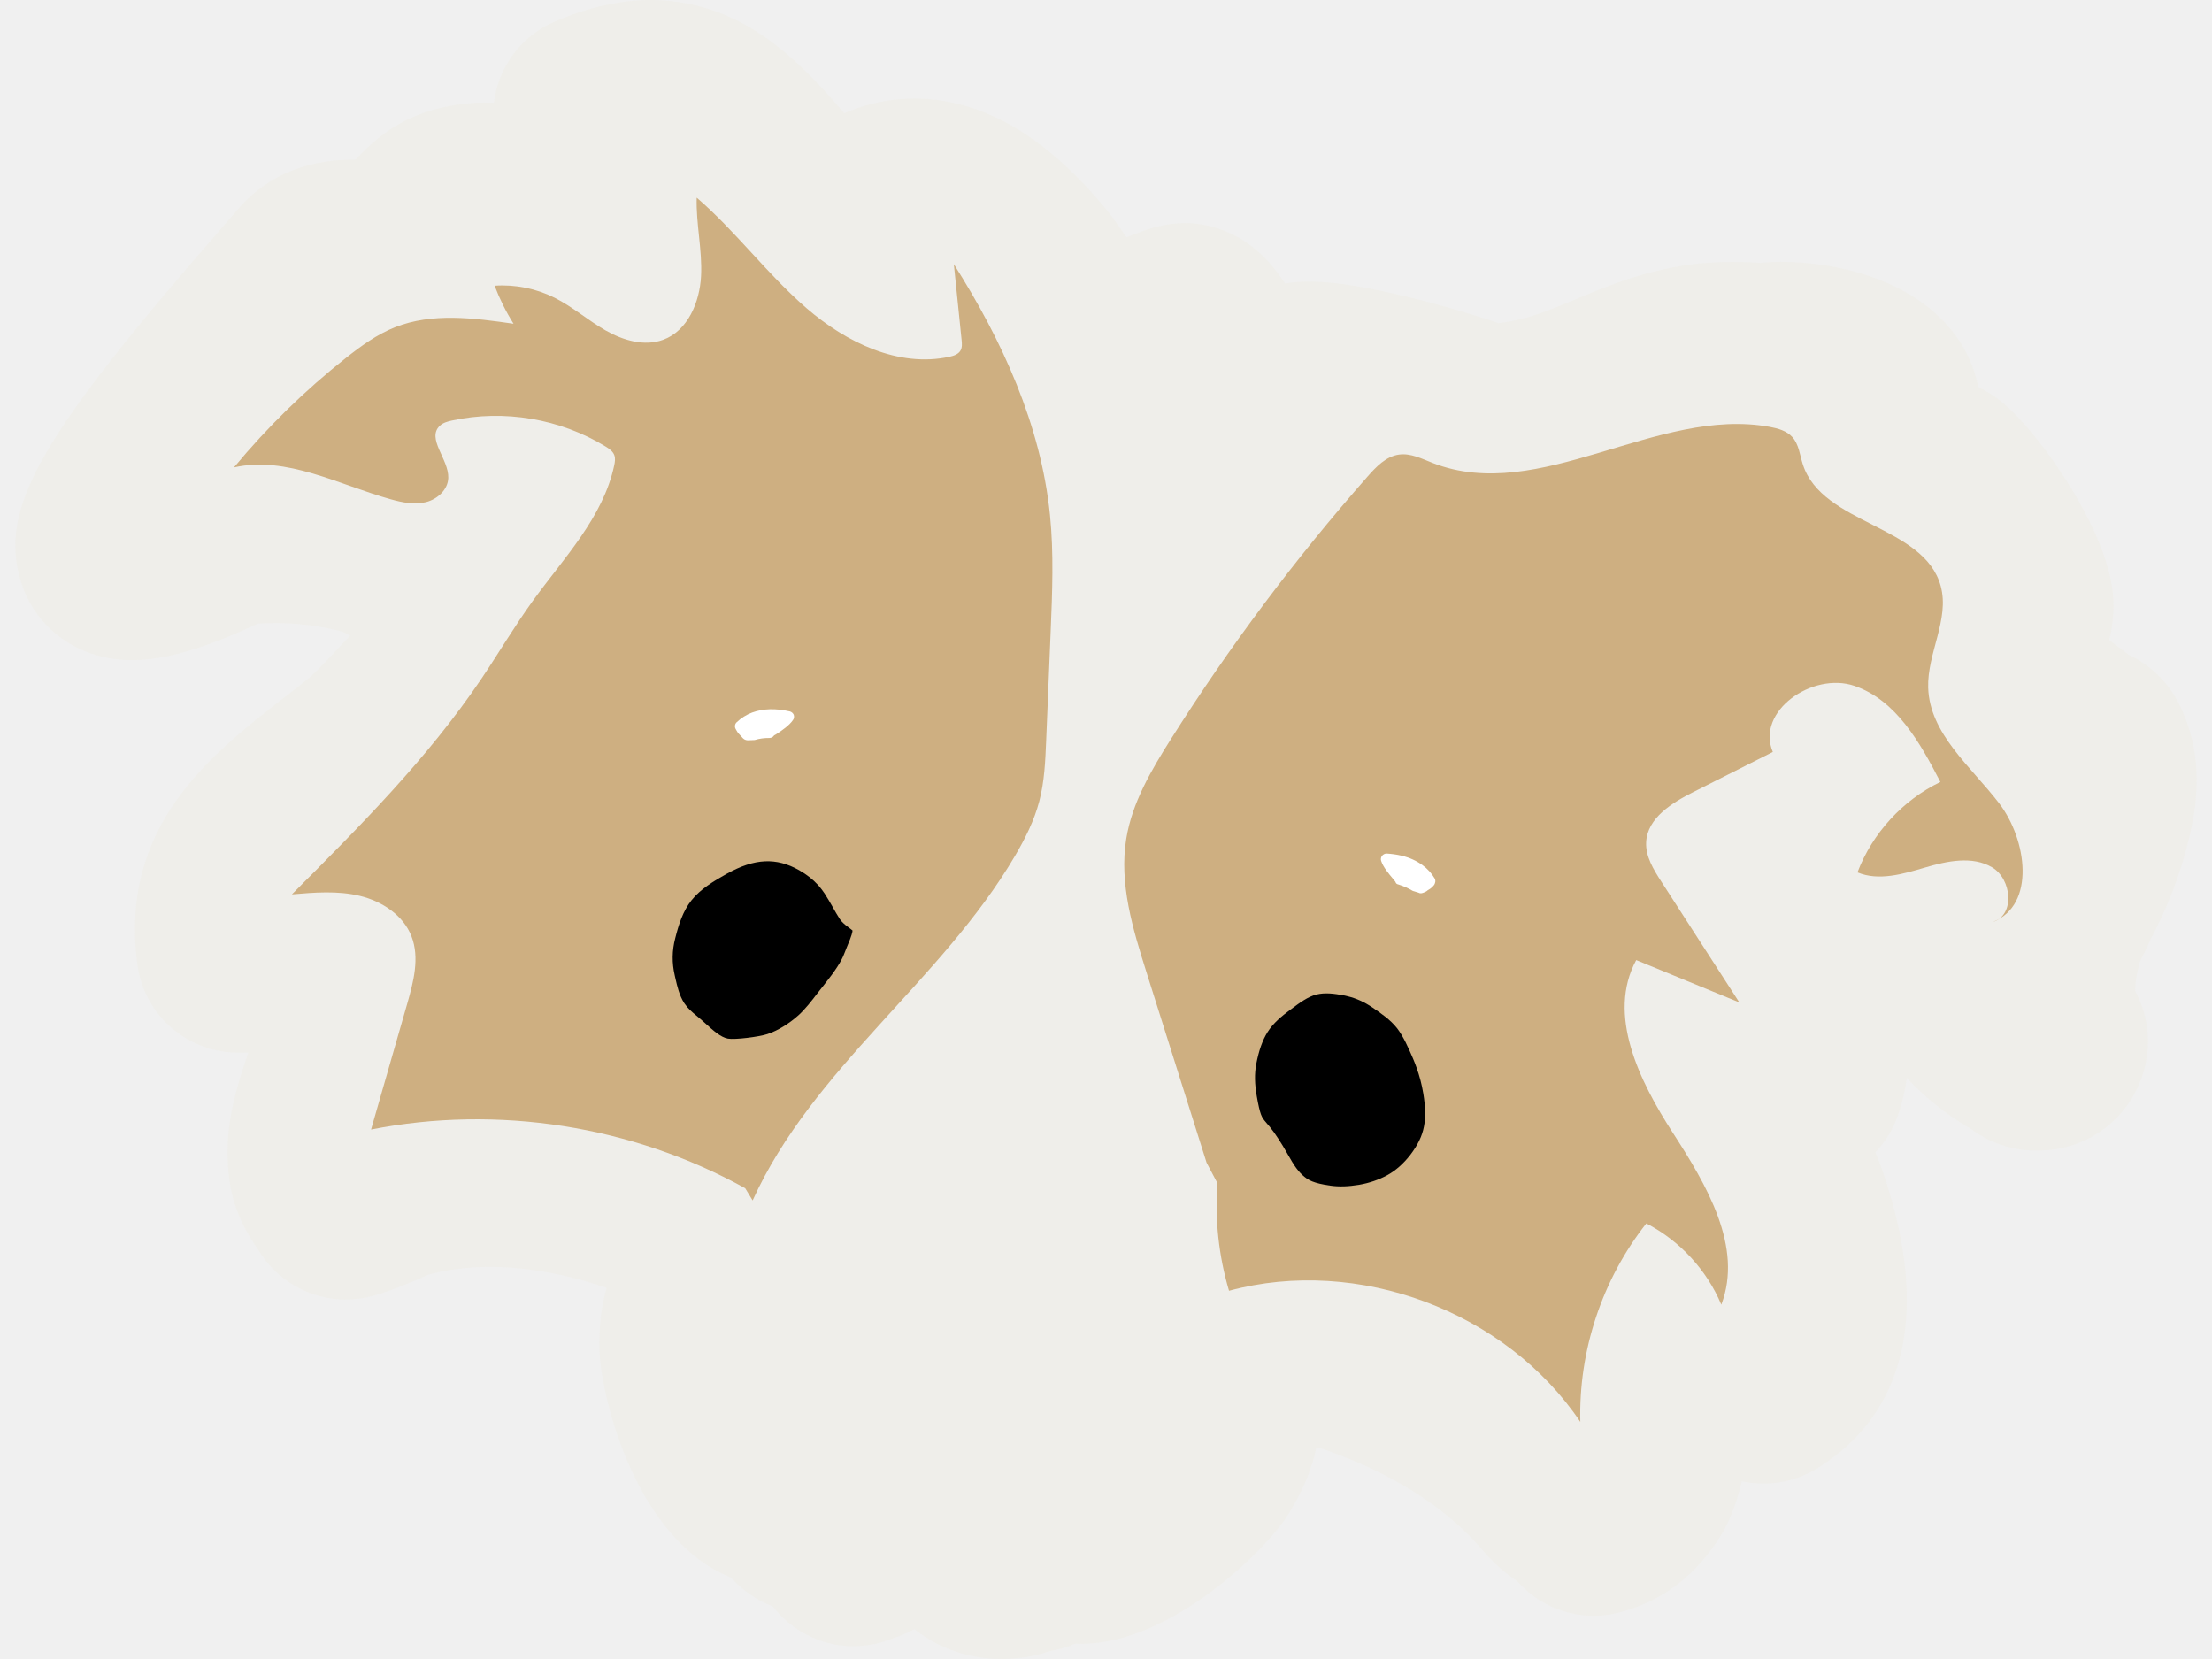
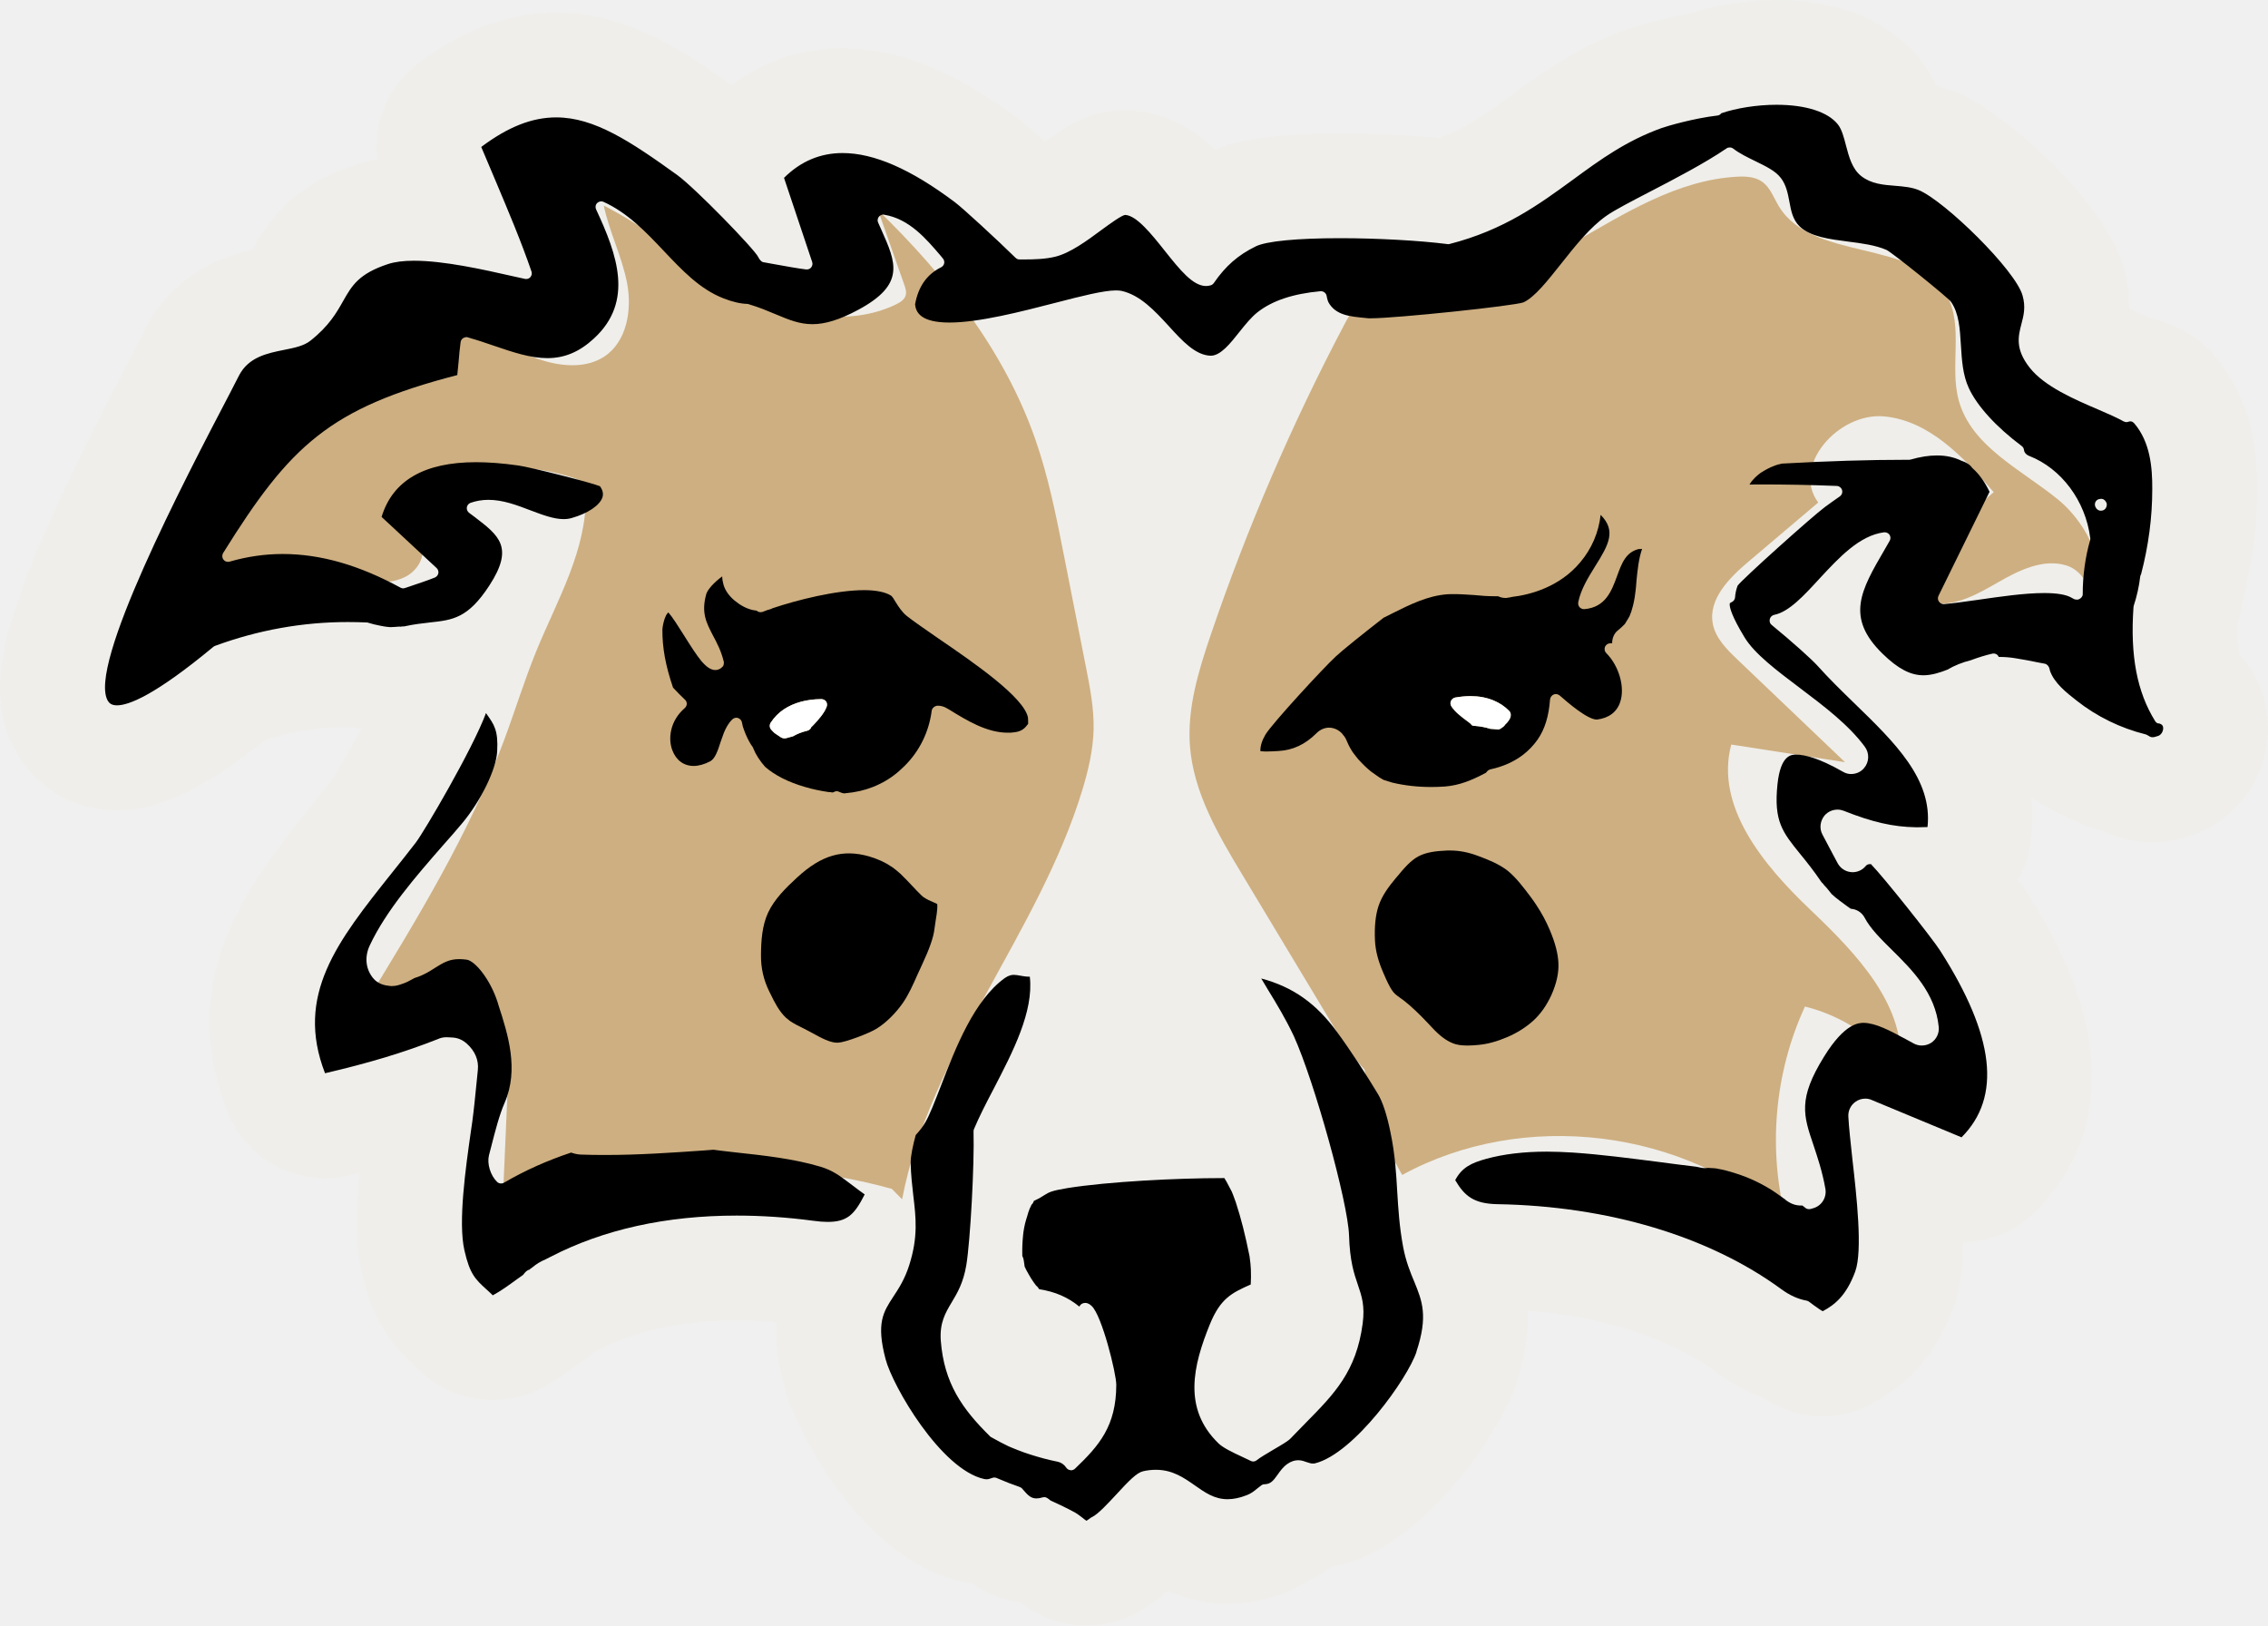
- <svg xmlns="http://www.w3.org/2000/svg" width="32" height="24" viewBox="0 0 601.516 457.466">
-   <g>
-     <path d="M584.54,273.268c-.007-2.491.585-5.447,1.316-8.137,1.065-1.967,2.025-3.966,2.872-5.978,4.759-8.903,8.334-18.249,10.597-27.664,2.282-9.292,4.478-23.299-2.781-37.574-.126-.248-.258-.497-.392-.744-3.045-5.564-7.747-9.961-13.335-12.594-.992-.765-2.011-1.53-3.048-2.303-.662-.496-1.496-1.118-2.368-1.785.789-3.129,1.297-6.803,1.133-11-.624-18.714-21.544-47.954-31.969-55.595-1.806-1.298-3.601-2.351-5.31-3.219-.478-2.447-1.245-5.097-2.489-7.808-5.445-11.897-17.381-20.597-33.61-24.499-7.925-1.905-16.62-2.592-23.915-1.894-7.606-.505-14.611-.082-16.834.156-14.21,1.538-25.258,6.176-34.26,9.95-7.818,3.251-13.8,5.735-21.217,6.508-7.602-2.59-16.83-5.258-25.352-7.308-19.187-4.614-27.792-4.597-33.446-3.579-4.175-6.5-10.161-12.782-19.582-15.539-.438-.13-.878-.246-1.32-.353-.284-.068-.568-.133-.855-.191-8.732-1.812-15.761.79-21.969,3.335-2.239-3.285-4.34-6.238-5.627-7.773-13.37-16.142-26.805-25.655-41.076-29.087-10.599-2.549-21.223-1.633-31.113,2.622-10.016-11.602-22.487-25.291-40.991-29.74-12.293-2.956-25.024-1.48-38.919,4.51-9.326,4.019-15.543,12.656-16.704,22.361-2.041-.115-4.037-.096-6.015.057-16.621,1.37-25.175,8.211-32.092,15.56-.019.02-.038.04-.055.061-7.682-.06-21.555,1.18-32.34,13.572l-3.328,3.86C6.332,120.796-4.768,140.237,1.636,160.657c3.265,10.221,11.565,17.854,22.205,20.412,10.947,2.632,23.665-.03,43.059-9.116,7.449-.467,14.836.168,22.018,1.895.375.09.749.184,1.124.277.67.333,1.363.661,2.093.988.058.027.165.073.23.103-4.478,4.904-9.071,9.663-11.023,11.469-2.453,1.977-4.919,3.895-7.381,5.8-20.242,15.779-45.436,35.417-40.284,73.551,1.574,11.637,10.163,20.804,21.169,23.45,2.038.49,4.16.758,6.337.772,1.039.011,2.064.012,3.075.012-3.344,9.528-5.65,18.318-5.718,26.386-.144,12.671,2.967,19.874,8.033,27.385.07.101.139.202.21.303.154.223.323.453.489.718,3.999,6.422,10.322,10.819,17.363,12.512,4.351,1.046,8.978,1.06,13.501-.118,4.315-1.126,8.128-2.716,10.642-3.766l1.959-.793c.743-.302,1.471-.633,2.185-.995.345-.142.688-.291,1.027-.445.446-.103.898-.209,1.354-.324,10.995-2.687,23.616-2.353,37.514.989,3.381.813,6.809,1.858,10.242,3.003-1.364,4.676-2.13,10.191-1.985,16.907.226,11.787,9.026,49.917,33.964,61.95.579.28,1.245.57,1.841.808.13.052.269.107.419.164,3.262,3.615,7.125,6.296,11.561,8.016.668.828,1.654,1.988,2.918,3.199,3.639,3.488,8.076,5.861,12.812,7,4.654,1.119,9.598,1.044,14.353-.338.752-.22,1.639-.522,2.511-.854,2.289-.714,4.432-1.659,6.458-2.721,3.641,2.842,8.446,5.616,14.647,7.108,4.957,1.192,10.211,1.416,15.535.677,2.786-.377,5.183-1.033,7.194-1.747,2.389-.391,4.727-1.076,7.011-2.058.753.044,1.509.057,2.268.04,24.403-.404,50.316-25.773,56.498-35.773,4.317-6.919,6.622-13.022,7.735-18.508,19.343,6.273,35.367,16.172,45.659,28.312,2.878,3.41,6.085,6.292,9.579,8.621.52.561,1.063,1.109,1.616,1.649l.386-.392c.021.009.039.02.059.032l-.396.407c3.664,3.567,8.163,5.998,12.973,7.155,4.397,1.057,9.056,1.05,13.577-.124,11.356-2.952,20.243-9.447,27.155-19.834,2.996-4.491,5.056-9.671,6.691-16.382,6.938,1.524,14.352.389,20.65-3.477,17.499-10.742,34.817-33.805,17.97-82.607-.367-1.079-1.002-2.675-1.813-4.59,2.63-2.753,4.73-6.083,6.086-9.866,1.302-3.634,2.135-7.185,2.577-10.643,5.168,5.513,11.192,10.284,17.685,14.022,3.22,2.439,6.955,4.208,10.965,5.172,3.029.728,6.092.977,9.312.75,13.173-.629,24.543-9.912,27.711-23.085,1.765-7.34.67-14.683-2.703-20.846Z" fill="#efeeea" />
-     <path d="M203.316,331.018c16.497-36.386,52.125-60.58,72.36-95.028,2.78-4.733,5.276-9.689,6.673-14.998,1.439-5.467,1.679-11.167,1.912-16.815.415-10.066.829-20.132,1.244-30.198.44-10.675.878-21.394-.199-32.024-2.511-24.772-13.175-48.083-26.508-69.112.715,6.974,1.429,13.947,2.144,20.921.101.984.186,2.043-.31,2.898-.611,1.053-1.904,1.467-3.094,1.724-14.029,3.034-28.44-3.987-39.308-13.362-10.868-9.375-19.459-21.158-30.335-30.523-.215,7.22,1.565,14.401,1.202,21.615s-3.662,15.075-10.438,17.576c-5.213,1.924-11.104.162-15.925-2.6s-9.057-6.499-14.025-8.989c-5.088-2.55-10.864-3.709-16.542-3.319,1.388,3.657,3.14,7.176,5.22,10.489-10.922-1.582-22.438-3.102-32.696.968-4.963,1.97-9.342,5.153-13.531,8.465-11.308,8.942-21.672,19.075-30.866,30.179,14.548-3.263,28.897,4.792,43.258,8.799,3.145.877,6.482,1.565,9.652.783s6.096-3.427,6.193-6.69c.153-5.148-6.086-10.853-2.334-14.381.899-.845,2.154-1.177,3.359-1.439,14.335-3.121,29.839-.496,42.348,7.17.981.601,2.005,1.305,2.404,2.384.33.893.171,1.885-.027,2.816-3.058,14.366-13.907,25.53-22.504,37.438-5.002,6.929-9.339,14.312-14.115,21.399-14.771,21.917-33.578,40.761-52.26,59.455,6.251-.532,12.631-1.056,18.731.414,6.099,1.47,11.98,5.305,14.249,11.155,2.294,5.913.558,12.539-1.194,18.635-3.318,11.547-6.636,23.093-9.954,34.64,34.86-6.892,72.095-1.048,103.169,16.19" fill="#ceaf81" />
-     <path d="M328.491,320.599c-5.523-17.494-11.046-34.987-16.568-52.481-3.778-11.967-7.601-24.478-5.577-36.862,1.624-9.936,6.882-18.861,12.261-27.371,16.136-25.53,34.293-49.781,54.247-72.453,2.406-2.734,5.159-5.621,8.77-6.091,3.19-.415,6.248,1.165,9.245,2.333,29.51,11.497,61.81-15.697,92.956-9.958,2.26.416,4.624,1.084,6.17,2.785,1.844,2.027,2.083,4.988,2.927,7.595,5.369,16.591,33.483,16.702,38.015,33.541,2.468,9.171-3.767,18.515-3.465,28.007.405,12.693,11.794,21.74,19.527,31.812,7.734,10.073,10.165,28.046-1.632,32.747,6.08-1.838,5.191-11.831-.284-15.049-5.476-3.218-12.407-1.723-18.5.071s-12.749,3.778-18.612,1.334c4.103-10.798,12.461-19.912,22.863-24.933-5.576-10.822-12.203-22.585-23.728-26.507-11.525-3.922-27.24,7.036-22.473,18.238-7.3,3.679-14.6,7.358-21.9,11.037-5.937,2.992-12.686,7.163-13.029,13.803-.204,3.942,2.021,7.552,4.161,10.868,7.176,11.116,14.353,22.232,21.529,33.348-9.476-3.891-18.953-7.782-28.429-11.673-8.146,15.008.829,33.283,10.098,47.625,9.269,14.342,19.442,31.431,13.367,47.391-4.009-9.563-11.462-17.639-20.673-22.401-12.161,15.395-18.722,35.118-18.206,54.73-20.522-30.536-61.358-45.779-96.869-36.158-2.847-9.593-3.938-19.705-3.203-29.685" fill="#ceaf81" />
-     <path d="M388.435,310.621c-.501,2.653-1.714,5.134-3.787,7.862-1.881,2.406-4.005,4.301-6.346,5.577-2.313,1.255-4.928,2.155-7.741,2.639-2.977.501-5.579.583-7.963.236-1.127-.158-2.091-.333-2.955-.541-1.534-.369-2.64-.804-3.522-1.413-1.684-1.169-3.067-2.832-4.585-5.545-1.239-2.166-2.569-4.523-4.443-7.182-.855-1.196-1.534-1.982-2.073-2.593-.783-.924-1.16-1.354-1.546-2.409-.356-.991-.704-2.49-1.118-4.853-.615-3.431-.678-6.305-.158-9.037.696-3.653,1.699-6.497,3.077-8.712,1.598-2.559,3.951-4.455,6.237-6.17l.358-.253c2.23-1.671,4.516-3.385,6.925-3.995,2.331-.571,4.8-.289,7.791.289l.799.192c2.376.571,4.622,1.592,6.881,3.126,2.317,1.576,4.89,3.327,6.764,5.702,1.772,2.322,3.099,5.358,4.374,8.325.397.916.689,1.694.961,2.467.842,2.297,1.472,4.712,1.882,7.188.615,3.714.672,6.614.188,9.101Z" fill="#000" />
-     <path d="M215.944,279.968c-2.615,2.342-5.747,4.249-8.553,5.175-2.198.748-8.989,1.614-10.894,1.256-1.997-.369-4.104-2.29-6.164-4.159-.556-.524-1.172-1.024-1.766-1.544-1.148-.953-2.233-1.837-3.102-2.794l-.155-.171c-.288-.362-.576-.724-.841-1.106-1.395-2.162-1.967-4.758-2.446-6.847l-.185-.829c-.796-3.422-.766-6.782.138-10.251.922-3.672,2.113-7.494,4.51-10.479,2.47-3.083,6.095-5.25,9.61-7.225,4.008-2.235,7.385-3.337,10.61-3.49,3.187-.149,6.274.663,9.444,2.46,2.121,1.222,3.784,2.518,5.21,4.09l.232.256c.552.653,1.096,1.342,1.605,2.126.815,1.255,1.476,2.431,2.129,3.552.717,1.281,1.339,2.368,2.036,3.449.148.208.297.416.467.604l.016.017c.682.752,1.436,1.314,2.043,1.761.392.298.722.528.977.764-.007.349-.195,1.392-1.502,4.417-.323.76-.595,1.443-.78,1.954-.74,2.042-2.521,4.812-5.47,8.484-.625.785-1.256,1.607-1.881,2.392-1.681,2.211-3.422,4.445-5.289,6.138Z" fill="#000" />
-     <path d="M214.443,198.547c-1.004,1.485-3.027,2.868-4.393,3.763-.43.292-.759.465-.793.456-.293.469-.748.719-1.291.733-1.399-.013-2.772.161-4.091.562-.11.01-.364.02-.509.022-.467-.004-.907.034-1.416.055-.102-.025-.246-.023-.382-.056-.238-.057-.468-.148-.621-.257-.154-.109-.239-.202-.359-.302-.189-.261-.428-.463-.625-.69-.171-.185-.377-.378-.514-.555-.086-.093-.163-.219-.249-.312-.103-.168-.233-.379-.336-.548l-.276-.498c-.285-.608-.148-1.33.357-1.784,1.211-1.147,2.653-2.059,4.233-2.65,3.034-1.104,6.511-1.204,10.36-.314.51.123.895.467,1.111.915.166.507.111,1.034-.207,1.46Z" fill="#fff" />
-     <path d="M391.12,244.159l-.294.324-.547.48c-.084.052-.143.146-.261.189-.169.103-.379.233-.548.336-.336.35-.851.55-1.283.699,0,0-.034-.008-.042.025-.279.113-.609.141-.915.067-.034-.008-.102-.025-.162-.075-.434-.14-.868-.28-1.335-.429-.136-.033-.34-.082-.434-.14-1.194-.719-2.428-1.267-3.798-1.704-.51-.123-.8-.264-.931-.763-.129-.211-.412-.531-.746-.934-1.063-1.263-2.632-3.114-3.19-4.831-.174-.473-.077-1.025.233-1.418s.8-.635,1.3-.622c1.417.089,2.81.28,4.101.591,2.176.523,4.091,1.379,5.773,2.611,1.375,1.014,2.488,2.216,3.357,3.684.328.582.165,1.406-.28,1.911Z" fill="#fff" />
+ <svg xmlns="http://www.w3.org/2000/svg" id="b" data-name="Layer 2" width="32" height="22.932" viewBox="0 0 32 22.932">
+   <g id="c" data-name="Layer 1">
+     <path d="M31.604,9.24c-.031-.128-.037-.287-.033-.434.03-.114.055-.229.074-.343.135-.516.203-1.041.203-1.552.002-.506-.058-1.253-.607-1.896-.01-.011-.019-.022-.029-.033-.225-.248-.521-.416-.841-.482-.06-.027-.122-.054-.185-.081-.04-.017-.091-.039-.144-.062.002-.171-.017-.366-.078-.579-.263-.954-1.7-2.198-2.33-2.462-.109-.044-.214-.076-.313-.1-.055-.12-.127-.247-.224-.37-.427-.544-1.148-.844-2.03-.844-.431,0-.886.072-1.252.198-.397.068-.752.176-.863.216-.711.255-1.222.629-1.638.935-.362.264-.638.465-1.01.597-.423-.039-.93-.062-1.393-.062-1.043,0-1.485.107-1.763.229-.295-.282-.68-.531-1.198-.557-.024-.001-.048-.002-.072-.002-.015,0-.031,0-.046,0-.471.015-.8.235-1.088.443-.156-.141-.3-.267-.385-.33-.887-.664-1.694-.987-2.47-.987-.576,0-1.111.178-1.566.519-.658-.472-1.468-1.022-2.474-1.022-.668,0-1.304.233-1.944.713-.43.322-.642.842-.582,1.355-.106.019-.209.045-.308.077-.837.276-1.192.733-1.457,1.196,0,.001-.001.003-.002.004-.395.092-1.093.327-1.494,1.097l-.123.239C.008,8.549-.322,9.685.259,10.656c.294.485.815.775,1.393.775.595,0,1.216-.294,2.1-1,.377-.116.764-.175,1.155-.175.02,0,.041,0,.061,0,.039.009.078.017.12.025.003,0,.009.002.013.002-.17.307-.347.609-.425.726-.102.132-.205.261-.308.389-.845,1.061-1.897,2.381-1.161,4.277.225.579.779.943,1.378.943.111,0,.223-.012.335-.039.054-.012.106-.025.158-.037-.054.531-.064,1.011.032,1.427.149.653.398.985.751,1.308.005.004.01.009.015.013.011.01.022.019.034.031.285.281.664.428,1.047.428.236,0,.474-.056.692-.173.208-.111.384-.24.5-.325l.091-.065c.034-.025.068-.051.1-.078.016-.012.032-.023.047-.036.022-.011.044-.022.066-.033.532-.274,1.184-.413,1.94-.413.184,0,.373.011.563.028-.012.257.016.55.107.893.157.603,1.081,2.454,2.511,2.764.033.007.071.014.105.019.007.001.015.002.024.003.212.145.444.235.693.269.045.034.11.082.189.128.23.134.487.201.745.201.253,0,.506-.065.733-.195.036-.021.078-.047.118-.075.109-.065.207-.14.298-.22.222.101.503.184.84.184.269,0,.542-.053.807-.157.139-.054.254-.117.348-.179.118-.05.23-.114.335-.192.039-.007.078-.016.117-.026,1.249-.322,2.267-1.946,2.461-2.536.136-.409.179-.751.169-1.047,1.071.083,2.017.394,2.696.891.19.14.39.248.599.325.034.022.068.044.103.065l.015-.025s.002,0,.003,0l-.015.026c.232.138.494.207.755.207.239,0,.478-.058.696-.174.547-.292.923-.736,1.15-1.355.098-.268.14-.559.141-.924.375-.007.742-.157,1.018-.434.766-.768,1.371-2.167-.097-4.467-.032-.051-.085-.125-.15-.213.101-.174.168-.371.191-.582.022-.203.021-.396,0-.579.334.219.702.39,1.082.502.196.086.409.13.627.13.165,0,.325-.025.488-.077.669-.195,1.139-.813,1.139-1.529,0-.399-.147-.763-.396-1.038Z" fill="#efeeea" />
+     <path d="M12.728,16.918c.398-2.074,1.93-3.757,2.544-5.777.084-.278.151-.563.158-.853.006-.299-.052-.595-.11-.888-.103-.522-.206-1.045-.309-1.567-.109-.554-.219-1.11-.406-1.643-.435-1.242-1.271-2.308-2.216-3.224.123.35.246.699.369,1.049.017.049.035.103.02.153-.018.062-.08.099-.138.127-.683.329-1.511.147-2.185-.201s-1.261-.847-1.936-1.194c.078.374.258.721.329,1.096s-.002.82-.319,1.032c-.244.163-.569.146-.85.063s-.546-.222-.832-.289c-.293-.068-.604-.056-.891.034.117.171.25.33.398.474-.581.054-1.191.118-1.668.454-.231.163-.416.38-.591.602-.471.599-.878,1.248-1.213,1.932.707-.347,1.544-.111,2.332-.082.172.006.352,0,.506-.079s.271-.251.236-.42c-.056-.266-.447-.482-.298-.71.036-.055.096-.087.155-.115.698-.338,1.527-.394,2.265-.155.058.019.119.042.153.093.028.042.032.095.033.145.02.776-.399,1.484-.694,2.202-.171.418-.303.851-.461,1.274-.488,1.309-1.222,2.509-1.951,3.701.315-.105.636-.21.968-.21s.681.125.87.397c.191.276.184.637.169.972-.028.634-.056,1.269-.083,1.903,1.706-.785,3.692-.945,5.501-.443" fill="#ceaf81" />
+     <path d="M19.031,14.836l-1.5-2.492c-.342-.568-.693-1.164-.742-1.825-.039-.531.121-1.054.292-1.558.514-1.511,1.147-2.982,1.892-4.393.09-.17.196-.353.375-.421.159-.061.335-.017.504.006,1.658.226,2.982-1.57,4.654-1.66.121-.007.251-.001.351.067.12.081.169.231.244.354.481.786,1.927.445,2.368,1.254.24.441.035.998.168,1.482.178.647.875.971,1.396,1.393s.869,1.316.321,1.703c.29-.17.121-.672-.201-.77s-.659.065-.95.232-.608.352-.94.299c.077-.606.394-1.177.867-1.564-.42-.487-.906-1.01-1.547-1.069s-1.313.698-.929,1.215c-.33.279-.659.558-.989.838-.268.227-.563.525-.499.87.038.205.197.363.348.507.506.483,1.012.965,1.518,1.448-.535-.083-1.07-.166-1.605-.249-.233.872.454,1.7,1.107,2.322s1.387,1.375,1.272,2.27c-.324-.442-.807-.765-1.339-.896-.435.941-.528,2.036-.259,3.037-1.432-1.316-3.719-1.594-5.424-.661-.265-.458-.446-.964-.531-1.486" fill="#ceaf81" />
+     <g>
+       <g>
+         <path d="M21.988,13.582c.007.143-.025.285-.097.451-.067.147-.153.27-.257.365-.103.093-.227.172-.365.231-.147.063-.279.099-.406.111-.06.006-.112.009-.159.009-.083,0-.146-.009-.198-.029-.101-.039-.193-.108-.304-.228-.09-.096-.188-.201-.317-.314-.059-.051-.103-.083-.139-.108-.052-.038-.076-.055-.109-.105-.031-.047-.067-.119-.117-.236-.074-.169-.113-.316-.12-.462-.009-.196.007-.355.05-.486.05-.151.148-.278.244-.394l.015-.017c.094-.113.19-.23.306-.291.113-.058.243-.074.404-.081h.043c.129,0,.257.025.392.076.139.052.292.111.418.209.12.097.225.237.328.374.032.042.056.079.08.115.072.108.134.224.186.346.077.183.116.332.122.465Z" />
+         <path d="M12.746,14.138c-.105.153-.243.289-.376.372-.104.066-.442.194-.544.199-.107.006-.239-.067-.368-.138-.035-.02-.073-.038-.11-.058-.071-.035-.137-.067-.194-.105l-.01-.007c-.019-.015-.039-.03-.057-.046-.098-.094-.16-.22-.21-.322l-.02-.04c-.083-.166-.123-.339-.12-.528.002-.2.016-.411.102-.594.089-.189.248-.345.405-.49.178-.164.338-.263.502-.31.162-.047.331-.043.516.01.124.037.226.083.318.146l.015.01c.036.027.073.055.109.089.057.054.106.107.153.156.053.057.098.105.147.152.01.009.02.018.031.025h.001c.044.031.09.05.127.066.024.01.044.018.06.027.004.018.007.074-.023.246-.007.043-.013.082-.016.11-.013.114-.07.278-.176.504-.022.048-.045.098-.067.146-.059.134-.121.271-.196.381Z" />
+         <path d="M30.453,10.207c-.019-.005-.035-.018-.045-.034-.256-.411-.354-.922-.306-1.607,0-.006.002-.013.003-.019.045-.136.076-.276.092-.414.002-.006.003-.014.006-.021.002-.006.005-.011.006-.011.105-.4.158-.803.158-1.198.002-.311-.029-.666-.253-.93-.018-.019-.035-.029-.054-.029-.01,0-.019.002-.029.005-.01.003-.019.006-.029.006-.014,0-.027-.005-.04-.011-.091-.051-.22-.108-.358-.167-.336-.144-.757-.324-.967-.591-.207-.263-.161-.443-.116-.616.032-.122.062-.238.016-.401-.099-.358-1.096-1.333-1.464-1.487-.102-.042-.213-.051-.333-.061-.166-.013-.336-.026-.478-.136-.129-.101-.174-.271-.217-.435-.03-.116-.059-.225-.113-.294-.139-.177-.454-.278-.867-.278-.274,0-.569.047-.779.12-.013.018-.033.03-.056.032-.333.039-.706.148-.782.175-.502.18-.868.446-1.255.73-.478.348-.97.71-1.741.907-.006.002-.013.003-.021.003-.003,0-.006,0-.01-.002-.395-.05-.989-.083-1.512-.083-.609,0-1.044.042-1.192.116-.249.122-.425.276-.591.517-.01.014-.025.026-.041.031-.022.006-.045.011-.067.011-.188,0-.371-.23-.583-.496-.186-.234-.397-.499-.559-.507-.046.002-.209.12-.328.207-.21.156-.449.331-.658.382-.137.034-.298.039-.438.039h-.07c-.021,0-.04-.01-.054-.024-.271-.266-.755-.71-.857-.785-.621-.466-1.139-.692-1.584-.692-.314,0-.591.117-.825.35l.397,1.186c.01.027.003.056-.014.077-.014.019-.037.029-.061.029h-.01c-.129-.016-.298-.047-.492-.082l-.115-.021c-.027-.005-.057-.045-.068-.071-.053-.112-.892-.976-1.145-1.159-.66-.475-1.169-.812-1.706-.812-.341,0-.679.133-1.058.417.068.164.139.329.209.494.174.413.354.838.5,1.263.01.027.003.058-.016.08-.014.016-.037.026-.059.026-.006,0-.011,0-.018-.002l-.177-.039c-.406-.092-.962-.217-1.388-.217-.15,0-.272.016-.366.047-.414.136-.51.305-.631.517-.094.167-.201.356-.464.564-.092.074-.228.101-.373.13-.234.047-.499.1-.634.36l-.127.247c-.655,1.252-2.015,3.858-1.724,4.344.018.029.048.063.129.063.166,0,.537-.143,1.359-.825.008-.006.016-.011.024-.014.607-.223,1.236-.336,1.872-.336.091,0,.182.002.271.006.008,0,.014.002.022.005.051.016.104.029.172.042.059.013.127.019.137.019.013,0,.038-.002.062-.003.027-.003.053-.005.064-.005.005,0,.008,0,.013.002.019-.003.038-.005.053-.005h.005c.134-.03.255-.043.36-.055.323-.035.538-.058.84-.522.35-.539.139-.702-.213-.97l-.075-.056c-.022-.018-.035-.048-.03-.077s.025-.053.053-.063c.078-.027.163-.042.25-.042.206,0,.403.075.594.148.167.063.327.124.468.124.041,0,.08-.005.116-.016.226-.064.395-.178.432-.291.016-.05.005-.101-.035-.157-.119-.051-.989-.27-1.149-.292-.225-.032-.421-.047-.599-.047-.73,0-1.177.258-1.333.772l.777.722c.019.018.029.047.024.072-.005.027-.024.05-.049.061-.104.042-.244.088-.406.143l-.016.005c-.008.003-.018.005-.025.005-.013,0-.025-.003-.038-.01-.586-.319-1.13-.475-1.663-.475-.252,0-.503.037-.749.108-.008.002-.016.003-.022.003-.025,0-.049-.011-.064-.032-.021-.026-.022-.063-.005-.092.946-1.52,1.501-2.044,3.304-2.511.006-.059.013-.12.018-.181.008-.096.016-.193.029-.284.003-.022.016-.043.035-.056.014-.008.029-.013.045-.013.006,0,.014,0,.021.003.129.035.253.077.374.119.263.09.51.173.749.173.242,0,.451-.087.656-.276.57-.523.328-1.186.032-1.821-.014-.029-.01-.066.014-.09.016-.016.037-.024.057-.024.011,0,.022.002.032.006.339.153.599.425.849.69.263.278.511.541.843.671.126.05.244.077.339.079.006,0,.014.002.021.005.145.043.268.095.378.141.188.079.336.14.519.14s.387-.064.645-.202c.671-.36.534-.666.327-1.13l-.045-.101c-.013-.027-.008-.058.01-.082.016-.019.038-.031.062-.031.005,0,.01,0,.014.002.354.059.589.337.798.581l.03.037c.016.018.022.043.018.067-.005.024-.021.045-.043.056-.201.1-.322.271-.368.523.011.112.078.257.486.257.416,0,1.013-.154,1.493-.278.366-.095.682-.175.854-.175.03,0,.056.002.078.006.266.059.47.281.668.496.194.214.378.413.593.419.139,0,.276-.173.408-.34.083-.104.163-.202.249-.271.209-.165.5-.263.892-.299h.006c.038,0,.072.027.08.066.01.058.022.083.027.093.102.18.301.197.513.218l.051.005h.035c.354,0,2.023-.175,2.152-.225.156-.072.338-.302.529-.543.202-.255.411-.519.645-.681.115-.08.341-.197.601-.332.35-.181.787-.409,1.09-.616.013-.01.029-.013.045-.013.018,0,.033.005.048.016.092.071.206.125.314.178.145.071.282.136.358.236.076.098.099.218.121.334.024.132.048.257.147.352.15.144.421.178.682.212.19.024.386.05.54.117.072.03.871.674.911.732.113.162.126.379.14.61.013.207.025.422.112.608.116.252.387.549.746.817.018.013.029.032.032.055.003.035.032.069.075.085.454.178.793.633.86,1.157.002.011.002.022-.002.032-.067.231-.105.502-.104.763,0,.029-.022.053-.048.067-.01.006-.022.008-.035.008-.018,0-.037-.005-.051-.014-.01-.005-.019-.011-.029-.016-.075-.042-.204-.063-.381-.063-.279,0-.625.051-.93.095-.193.027-.358.051-.484.061h-.005c-.027,0-.051-.014-.067-.037-.016-.022-.018-.055-.005-.08l.72-1.467c-.064-.135-.143-.246-.234-.328-.003-.003-.008-.006-.011-.011-.032-.045-.081-.077-.153-.1-.102-.05-.217-.074-.344-.074-.113,0-.237.019-.371.058-.006.002-.014.003-.022.003h-.027c-.545,0-1.118.018-1.751.053h-.01l-.014.003c-.014.003-.029.006-.043.01-.022.006-.045.014-.065.022-.011.005-.021.01-.032.013-.037.016-.073.035-.108.056-.019.011-.037.022-.051.032-.008.008-.016.013-.024.019-.03.024-.059.051-.089.087-.005.006-.01.011-.014.018-.008.011-.016.024-.024.037.056-.002.11-.002.166-.002.339,0,.688.006,1.067.021.035.002.064.026.073.058.01.034-.003.069-.032.09-.073.05-.143.101-.209.149-.186.138-1.176,1.026-1.233,1.111-.021.058-.032.111-.035.161-.002.03-.019.056-.046.069-.019.008-.027.016-.027.016-.002.002-.003.008-.003.019,0,.042.025.159.207.459.14.234.454.47.787.721.338.255.687.519.913.827.067.09.062.218-.013.302-.045.053-.11.082-.183.082-.04,0-.078-.011-.113-.032-.346-.197-.542-.241-.66-.242-.065,0-.22,0-.264.419-.054.52.07.674.319.981.091.111.193.238.301.398.014.014.032.032.041.047.022.021.045.048.076.088.01.013.019.026.025.032.022.022.075.066.118.098l.061.045c.03.022.062.047.094.067.083.005.158.053.196.128.078.149.228.299.386.454.287.284.61.607.658,1.082.01.088-.03.175-.104.225-.04.026-.086.04-.137.04-.038,0-.075-.01-.108-.027l-.116-.063c-.226-.122-.422-.226-.591-.23-.067,0-.268,0-.562.477-.37.597-.292.828-.148,1.251.057.172.123.366.167.612.022.124-.054.244-.175.276l-.035.01c-.006.002-.014.002-.021.002-.018,0-.035-.005-.049-.016,0,0-.035-.029-.045-.035h-.021c-.072,0-.137-.022-.206-.072-.01-.006-.014-.013-.018-.016-.006-.003-.014-.01-.024-.016-.011-.01-.024-.019-.048-.035-.03-.022-.083-.059-.127-.087-.096-.059-.21-.119-.314-.161-.029-.013-.072-.029-.104-.04l-.046-.016c-.053-.019-.137-.042-.178-.053-.043-.011-.062-.014-.089-.019-.018-.003-.024-.005-.04-.008-.022-.003-.049-.005-.086-.006l-.027-.002c-.01,0-.021.002-.035.003h-.018c-.029,0-.054-.006-.076-.011-.013-.003-.024-.006-.037-.008-.175-.021-.35-.043-.527-.067-.4-.051-.814-.106-1.217-.133-.129-.008-.253-.013-.368-.013-.322,0-.607.034-.849.1-.217.059-.349.124-.443.302.132.225.264.332.593.339,1.561.026,2.986.451,4.008,1.199.118.087.239.141.358.162.013.003.025.008.035.016.045.034.089.067.135.098.018.013.037.024.056.035.166-.088.333-.217.459-.56.107-.291.019-1.069-.04-1.585-.025-.238-.049-.441-.057-.6-.005-.083.033-.161.1-.209.04-.029.088-.045.14-.045.03,0,.061.006.089.019l1.268.527c.567-.568.468-1.429-.3-2.631-.11-.173-.79-1.029-.978-1.223h-.011c-.03,0-.048.008-.065.029-.046.055-.113.085-.185.085,0,0-.021-.002-.024-.002-.078-.008-.147-.055-.185-.125l-.067-.125c-.049-.092-.099-.185-.147-.278-.048-.088-.033-.197.032-.273.046-.051.11-.08.182-.08.03,0,.057.006.084.016.405.161.699.228,1.02.233h.032c.043,0,.088-.002.132-.003.073-.674-.462-1.193-1.031-1.745-.175-.17-.357-.347-.518-.527-.083-.093-.363-.344-.652-.581-.024-.019-.032-.051-.024-.082.008-.03.033-.053.064-.059.207-.042.417-.271.64-.514.276-.297.561-.605.908-.65h.01c.025,0,.051.013.067.035.016.026.018.058.002.085l-.07.122c-.336.576-.558.957-.029,1.472.215.21.392.303.575.303.118,0,.239-.04.338-.079.1-.059.213-.104.33-.133.107-.04.207-.071.304-.093.006-.002.013-.002.018-.002.018,0,.035.006.049.016.011.01.019.019.024.032.081,0,.161.006.237.019.105.016.21.037.314.058l.1.019c.032.006.059.04.065.071.002.008.003.018.006.026.059.173.229.308.379.425.282.223.618.387.973.475.006.002.013.005.019.008l.041.024c.011.006.024.008.038.008s.032-.003.062-.014c.054-.01.086-.066.086-.112,0-.039-.019-.061-.069-.071ZM29.703,7.178c-.014.018-.037.026-.059.026h-.013c-.027-.003-.053-.024-.064-.05,0,0-.003-.005-.003-.006-.011-.024-.008-.053.006-.075.014-.022.04-.035.067-.035.003,0,.006-.002.01-.002s.006.002.01.002c.03.003.051.027.064.055.011.027.002.064-.018.087Z" />
+         <path d="M12.201,16.848c-.075.148-.138.245-.216.305-.08.06-.174.084-.308.084-.058,0-.125-.005-.203-.016-.367-.049-.73-.073-1.08-.073-.994,0-1.879.195-2.625.581-.024.013-.049.024-.071.036-.036.016-.068.031-.099.05-.028.016-.057.039-.083.06-.016.013-.031.024-.042.031l-.002.002h.006c-.015.003-.032.01-.042.018-.021.015-.034.032-.045.045-.003.005-.006.01-.01.013l-.091.065c-.109.079-.222.162-.337.224-.032-.032-.063-.06-.092-.086-.154-.141-.232-.213-.308-.547-.092-.399.018-1.17.091-1.681l.019-.131c.024-.178.042-.363.06-.543l.019-.19c.015-.138-.039-.268-.156-.373-.091-.081-.174-.086-.24-.088l-.044-.002c-.058,0-.089.011-.131.029-.475.187-.964.334-1.585.479-.428-1.103.177-1.864.939-2.821.112-.14.227-.284.341-.432.12-.157.801-1.316.991-1.828.003.005.006.01.01.015.105.148.164.229.148.524-.013.255-.23.699-.493,1.014-.084.101-.178.208-.276.318-.373.427-.797.912-1.029,1.407-.076.161-.058.333.047.461.068.084.167.104.234.11.01.002.021.002.031.002.058,0,.107-.016.149-.032l.024-.008c.031-.011.068-.031.104-.05.019-.01.045-.026.057-.028.115-.036.201-.091.277-.14.109-.068.195-.122.339-.122.032,0,.068.003.107.008.12.019.333.281.436.603l.013.044c.13.401.29.9.086,1.369-.079.183-.135.406-.19.62l-.032.123c-.029.118.019.282.114.375.016.015.036.023.057.023.015,0,.028-.003.041-.011.295-.172.605-.311.947-.425.037.013.076.024.13.028.118.005.238.006.357.006.461,0,.928-.032,1.377-.063l.144-.011c.091.013.198.024.307.037.406.044.824.089,1.205.203.172.052.276.131.409.232.031.024.146.11.146.11.023.016.044.032.068.049Z" />
+       </g>
+       <path d="M19.986,19.069c-.123.375-.881,1.437-1.432,1.574-.011.003-.021.003-.031.003-.028,0-.054-.01-.083-.019-.036-.013-.076-.028-.123-.028-.05,0-.099.016-.148.049-.065.044-.107.104-.144.157-.06.084-.097.13-.182.133-.018,0-.034.005-.047.016-.019.015-.039.029-.057.044-.049.041-.089.071-.148.094-.099.039-.188.057-.271.057-.185,0-.318-.094-.459-.193-.156-.109-.316-.222-.552-.222-.058,0-.12.006-.182.021-.089.021-.2.135-.371.321-.122.131-.261.282-.346.324-.013.005-.029.016-.045.029-.01.006-.024.018-.036.024-.019-.011-.042-.031-.065-.049-.031-.024-.062-.047-.092-.065-.114-.063-.242-.122-.35-.172-.021-.016-.031-.026-.042-.032-.015-.01-.029-.015-.045-.015-.008,0-.016.002-.024.003-.032.01-.062.015-.088.015-.076,0-.12-.044-.188-.123l-.013-.016c-.01-.01-.021-.018-.036-.023-.099-.034-.206-.075-.326-.127-.01-.005-.021-.006-.032-.006-.01,0-.019.002-.029.006-.032.011-.054.019-.079.019-.01,0-.019-.002-.031-.003-.613-.133-1.295-1.312-1.394-1.692-.135-.511-.032-.665.109-.881.076-.115.162-.247.225-.446.127-.399.094-.67.057-.981-.016-.143-.034-.29-.037-.464-.002-.088.034-.255.071-.389.12-.13.162-.216.235-.389.041-.099.081-.204.125-.316.206-.534.466-1.199.897-1.51.057-.039.097-.045.127-.045.031,0,.06.006.089.011.037.006.08.015.127.015h.01c.057.492-.242,1.064-.506,1.574-.107.203-.206.396-.282.576-.005.011-.006.023-.006.034.013.464-.045,1.538-.102,1.885-.042.251-.128.394-.204.521-.089.149-.175.29-.156.547.047.595.298.956.693,1.345.005.005.01.01.016.013.092.052.169.092.242.127l.034.015.101.041c.058.023.118.044.178.063.122.039.253.075.389.102.047.011.088.039.118.084.013.019.034.032.058.034.002.002.005.002.008.002.021,0,.041-.008.057-.023.339-.324.581-.6.582-1.183,0-.161-.203-.98-.347-1.111-.021-.021-.052-.044-.091-.044-.029,0-.063.011-.083.052-.159-.131-.342-.211-.566-.245-.015-.021-.024-.036-.041-.049-.005-.005-.01-.01-.018-.023-.006-.008-.013-.018-.021-.028-.019-.026-.05-.076-.068-.109-.019-.032-.045-.079-.058-.11-.002-.008-.003-.023-.005-.037-.005-.041-.01-.081-.028-.114-.002-.105,0-.183.011-.292.005-.057.021-.151.045-.227l.011-.034c.008-.031.028-.096.037-.114.008-.015.015-.028.019-.039.006-.015.006-.016.01-.019.018-.018.026-.036.031-.052.076-.034.118-.062.153-.084.06-.037.092-.058.32-.096.579-.092,1.541-.141,2.193-.141h.021c.026.039.045.078.068.122.011.023.023.045.036.068.005.01.016.039.021.052.006.015.036.096.037.101.076.234.131.453.193.758.003.021.01.078.013.105.003.028.005.057.006.084.003.068.002.141-.002.211-.273.12-.428.2-.576.56-.237.584-.386,1.191.122,1.682.065.063.2.127.329.187.045.021.088.041.122.058.011.006.024.01.037.01.018,0,.036-.006.052-.019.041-.034.143-.094.234-.148.13-.076.213-.125.245-.161.075-.078.148-.152.216-.222.396-.402.709-.719.798-1.394.034-.253-.013-.389-.067-.548-.054-.157-.114-.334-.125-.699-.015-.462-.488-2.169-.779-2.81-.117-.248-.242-.453-.363-.651-.032-.054-.065-.107-.097-.162.449.12.775.352,1.069.754.187.253.438.642.576.873.067.109.13.302.178.54.067.32.081.584.096.84.015.24.029.49.084.784.039.203.101.355.157.488.11.269.198.482.029.988Z" />
+       <g>
+         <path d="M23.131,7.743c-.19.041-.249.2-.316.386-.076.205-.161.44-.462.464h-.006c-.024,0-.044-.011-.061-.028-.017-.02-.022-.046-.018-.07.037-.183.14-.347.238-.506.196-.31.299-.503.078-.726-.028.248-.126.477-.286.667-.288.346-.697.46-.974.492-.007.004-.017.006-.028.006,0,0-.028.006-.041.007h-.018c-.035,0-.068-.009-.1-.024h-.048c-.098,0-.196-.007-.292-.017-.098-.006-.188-.013-.277-.013-.035,0-.067,0-.1.002-.279.022-.519.142-.772.268-.041.022-.083.042-.126.063-.29.225-.591.467-.673.545-.174.159-.904.952-.994,1.103-.05.085-.074.164-.072.233.009.002.018.004.03.004.02.002.042.002.065.002.055,0,.109-.004.163-.007.201-.011.377-.094.534-.251.052-.052.115-.078.177-.078.081,0,.161.044.205.111.004.002.007.007.018.024.007.009.011.018.017.03.022.055.048.107.079.157.007.013.018.028.028.041l.015.02c.015.02.031.041.048.061.041.044.085.091.133.133l.048.041c.026.018.05.037.076.054.03.022.059.041.092.059l.011.006c.041.013.083.026.126.039.174.041.358.061.543.061.067,0,.131-.002.198-.007.205-.017.375-.087.577-.194.004-.004.009-.009.015-.018.013-.015.03-.026.048-.03.181-.039.334-.109.46-.205.079-.061.148-.133.205-.214.102-.146.159-.331.176-.567.004-.031.024-.059.052-.07.009-.004.02-.006.03-.006.015,0,.03.004.041.013.006,0,.009.004.013.007.116.102.392.34.525.34.17-.022.281-.105.329-.248.07-.207-.017-.51-.196-.689-.024-.024-.031-.059-.018-.091.015-.03.042-.048.074-.048h.026c0-.067.024-.14.087-.187.028-.024.055-.046.079-.072l.015-.015c.002-.006.011-.018.018-.03.017-.026.031-.052.048-.081l.009-.026.013-.031c.018-.057.035-.118.05-.209l.007-.054c.006-.031.007-.063.011-.092l.007-.089c.015-.15.03-.303.079-.447-.013.002-.024.004-.037.004ZM21.305,10.134l-.011.02-.022.031s-.006.009-.011.013c-.007.007-.017.017-.024.024-.013.022-.037.039-.057.052,0,0-.002,0-.002.002-.013.009-.03.015-.046.015-.002,0-.006,0-.009-.002-.024-.002-.048-.004-.074-.006-.007,0-.018,0-.024-.002-.07-.022-.14-.035-.216-.041-.028,0-.044-.004-.057-.028-.009-.009-.028-.022-.05-.039-.07-.052-.174-.128-.224-.209-.015-.022-.017-.052-.006-.076s.033-.042.059-.048c.074-.013.148-.02.218-.02.118,0,.227.02.329.063.083.035.155.083.218.148.024.026.026.07.009.102Z" />
+         <path d="M14.505,10.128c-.048-.29-.784-.793-1.273-1.127-.181-.126-.338-.233-.438-.312-.068-.055-.118-.133-.157-.196-.02-.035-.05-.083-.067-.092-.078-.048-.207-.076-.377-.076-.397,0-.948.139-1.292.255-.024.013-.05.02-.074.026-.024.009-.046.017-.068.026-.009.002-.017.004-.028.004-.018,0-.041-.007-.055-.022h-.004c-.018-.004-.035-.007-.054-.009-.085-.02-.168-.063-.251-.131-.079-.065-.137-.146-.159-.227-.011-.039-.018-.078-.018-.116-.115.083-.205.185-.224.246-.076.266,0,.407.094.589.055.102.116.218.152.368.002.009.002.018,0,.028,0,.017-.006.031-.018.044-.028.03-.063.046-.1.046-.067,0-.129-.046-.2-.129-.068-.083-.146-.205-.24-.355-.076-.12-.163-.261-.225-.329-.002.004-.007.009-.013.015-.006.007-.013.017-.017.024-.002.006-.011.026-.011.026-.006.011-.009.022-.013.033-.007.022-.013.044-.018.068l-.007.037-.004.039c-.002.255.044.508.15.819.054.059.111.115.168.17.018.015.026.037.026.059s-.011.044-.03.061c-.205.177-.237.427-.174.593.052.14.161.222.301.222.07,0,.15-.022.233-.065.07-.037.109-.153.146-.27.015-.042.03-.087.046-.129.03-.074.067-.142.122-.194.017-.015.037-.022.055-.022.009,0,.017,0,.024.004.028.009.05.033.055.061l.004.018c.004.013.006.028.009.041.024.074.052.142.087.207.017.03.033.059.055.087.002.006.006.011.007.018.035.087.094.176.166.257.137.12.329.216.56.283.103.031.216.055.333.072.018,0,.037.002.054.006h.009s.009-.006.015-.007c.013-.007.026-.011.039-.011s.026.004.037.011c.028.013.054.02.076.02l.009-.002c.146-.013.268-.041.39-.089.03-.011.061-.026.092-.041.113-.054.222-.129.318-.222.013-.011.024-.022.035-.033.213-.211.344-.482.383-.78.006-.039.046-.07.087-.07.046,0,.089.013.131.039l.03.017c.248.153.529.325.824.325.031,0,.063,0,.094-.006.081-.009.137-.041.179-.1l.015-.017c.002-.03,0-.057-.002-.083ZM11.188,10.387c-.006.002-.018.006-.026.007-.024.006-.046.013-.072.02-.006,0-.013.002-.02.002-.013,0-.026-.002-.035-.006-.009-.004-.015-.007-.022-.011-.013-.011-.028-.018-.041-.028-.011-.007-.024-.015-.033-.022-.006-.004-.011-.009-.017-.013-.007-.007-.017-.017-.024-.024l-.02-.022c-.022-.028-.024-.066-.004-.096.048-.074.111-.139.185-.188.142-.094.32-.142.528-.144.028,0,.052.013.068.033.015.024.018.052.007.078-.033.089-.12.185-.179.248-.018.02-.033.033-.035.033-.009.028-.03.046-.057.054-.072.017-.14.042-.203.079Z" />
+       </g>
+     </g>
+     <path d="M11.663,9.973c-.033.089-.12.185-.179.248-.018.02-.033.033-.035.033-.009.028-.03.046-.057.054-.072.017-.14.042-.203.079-.006.002-.018.006-.026.007-.024.006-.046.013-.072.02-.006,0-.013.002-.02.002-.013,0-.026-.002-.035-.006-.009-.004-.015-.007-.022-.011-.013-.011-.028-.018-.041-.028-.011-.007-.024-.015-.033-.022-.006-.004-.011-.009-.017-.013-.007-.007-.017-.017-.024-.024l-.02-.022c-.022-.028-.024-.066-.004-.096.048-.074.111-.139.185-.188.142-.094.32-.142.528-.144.028,0,.052.013.068.033.015.024.018.052.007.078Z" fill="#fff" />
+     <path d="M21.305,10.134l-.011.02-.022.031s-.006.009-.011.013c-.007.007-.017.017-.024.024-.013.022-.037.039-.057.052,0,0-.002,0-.002.002-.013.009-.03.015-.046.015-.002,0-.006,0-.009-.002-.024-.002-.048-.004-.074-.006-.007,0-.018,0-.024-.002-.07-.022-.14-.035-.216-.041-.028,0-.044-.004-.057-.028-.009-.009-.028-.022-.05-.039-.07-.052-.174-.128-.224-.209-.015-.022-.017-.052-.006-.076s.033-.042.059-.048c.074-.013.148-.02.218-.02.118,0,.227.02.329.063.083.035.155.083.218.148.024.026.026.07.009.102Z" fill="#fff" />
  </g>
</svg>
